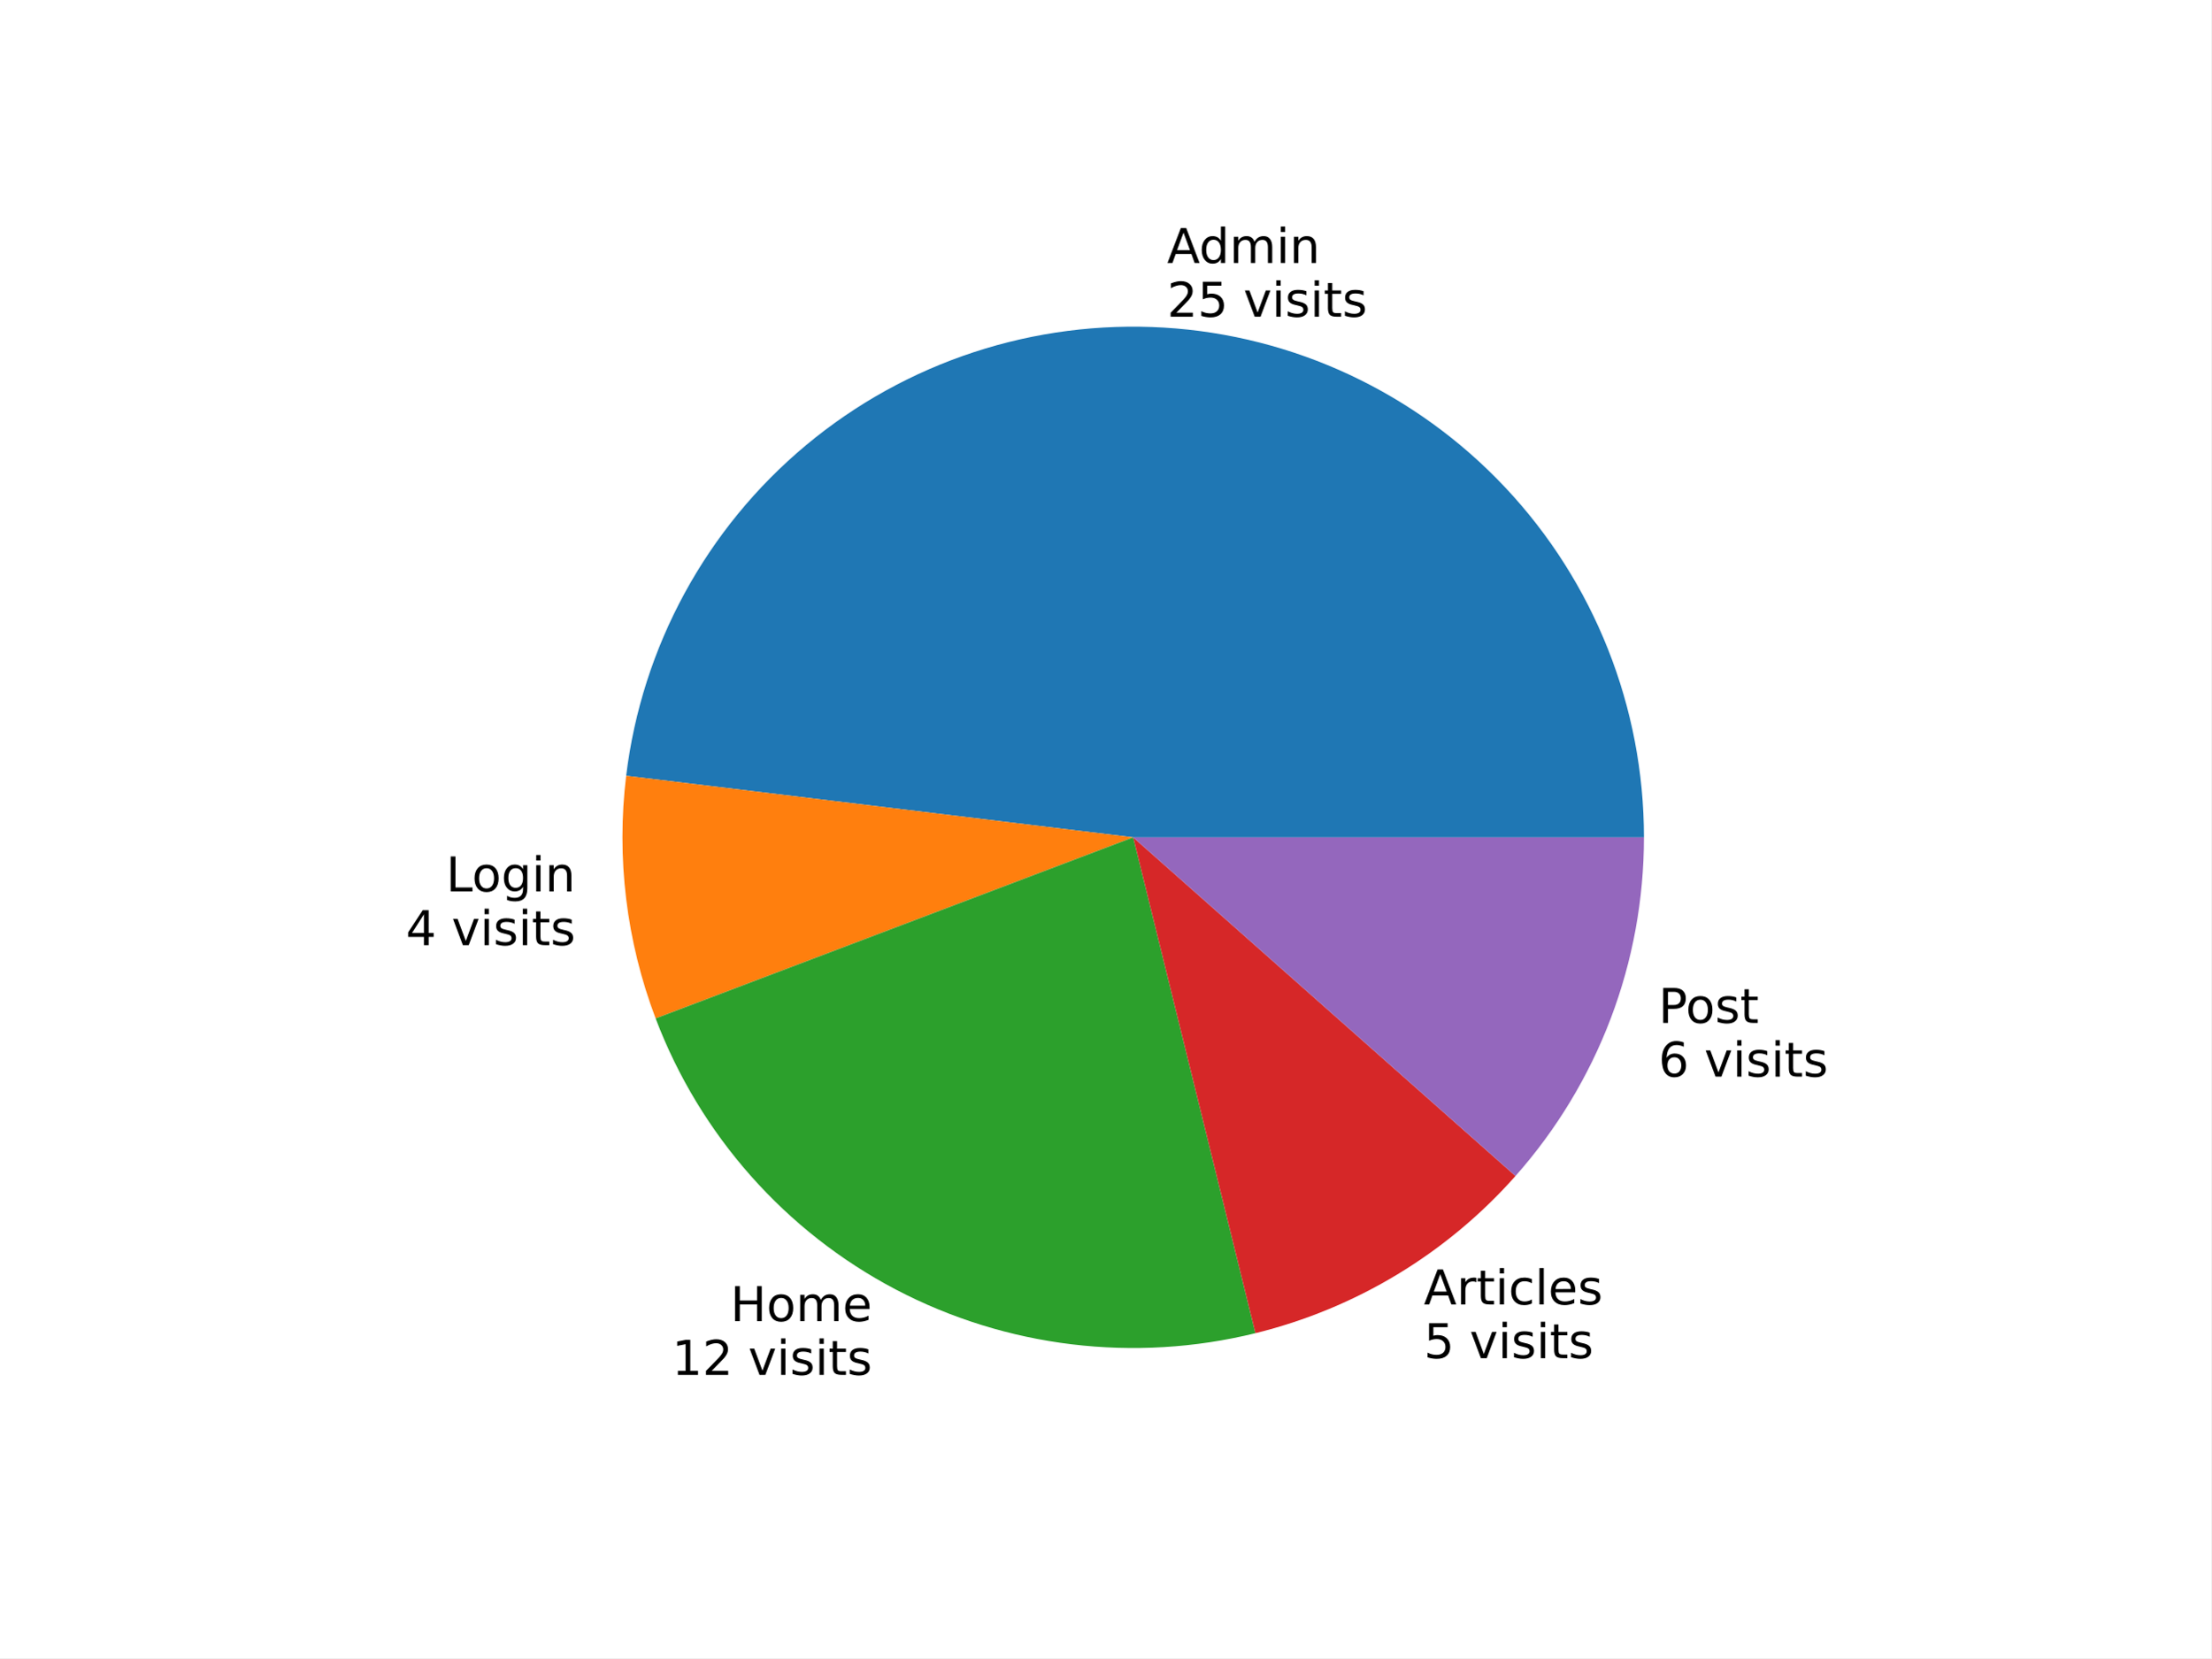
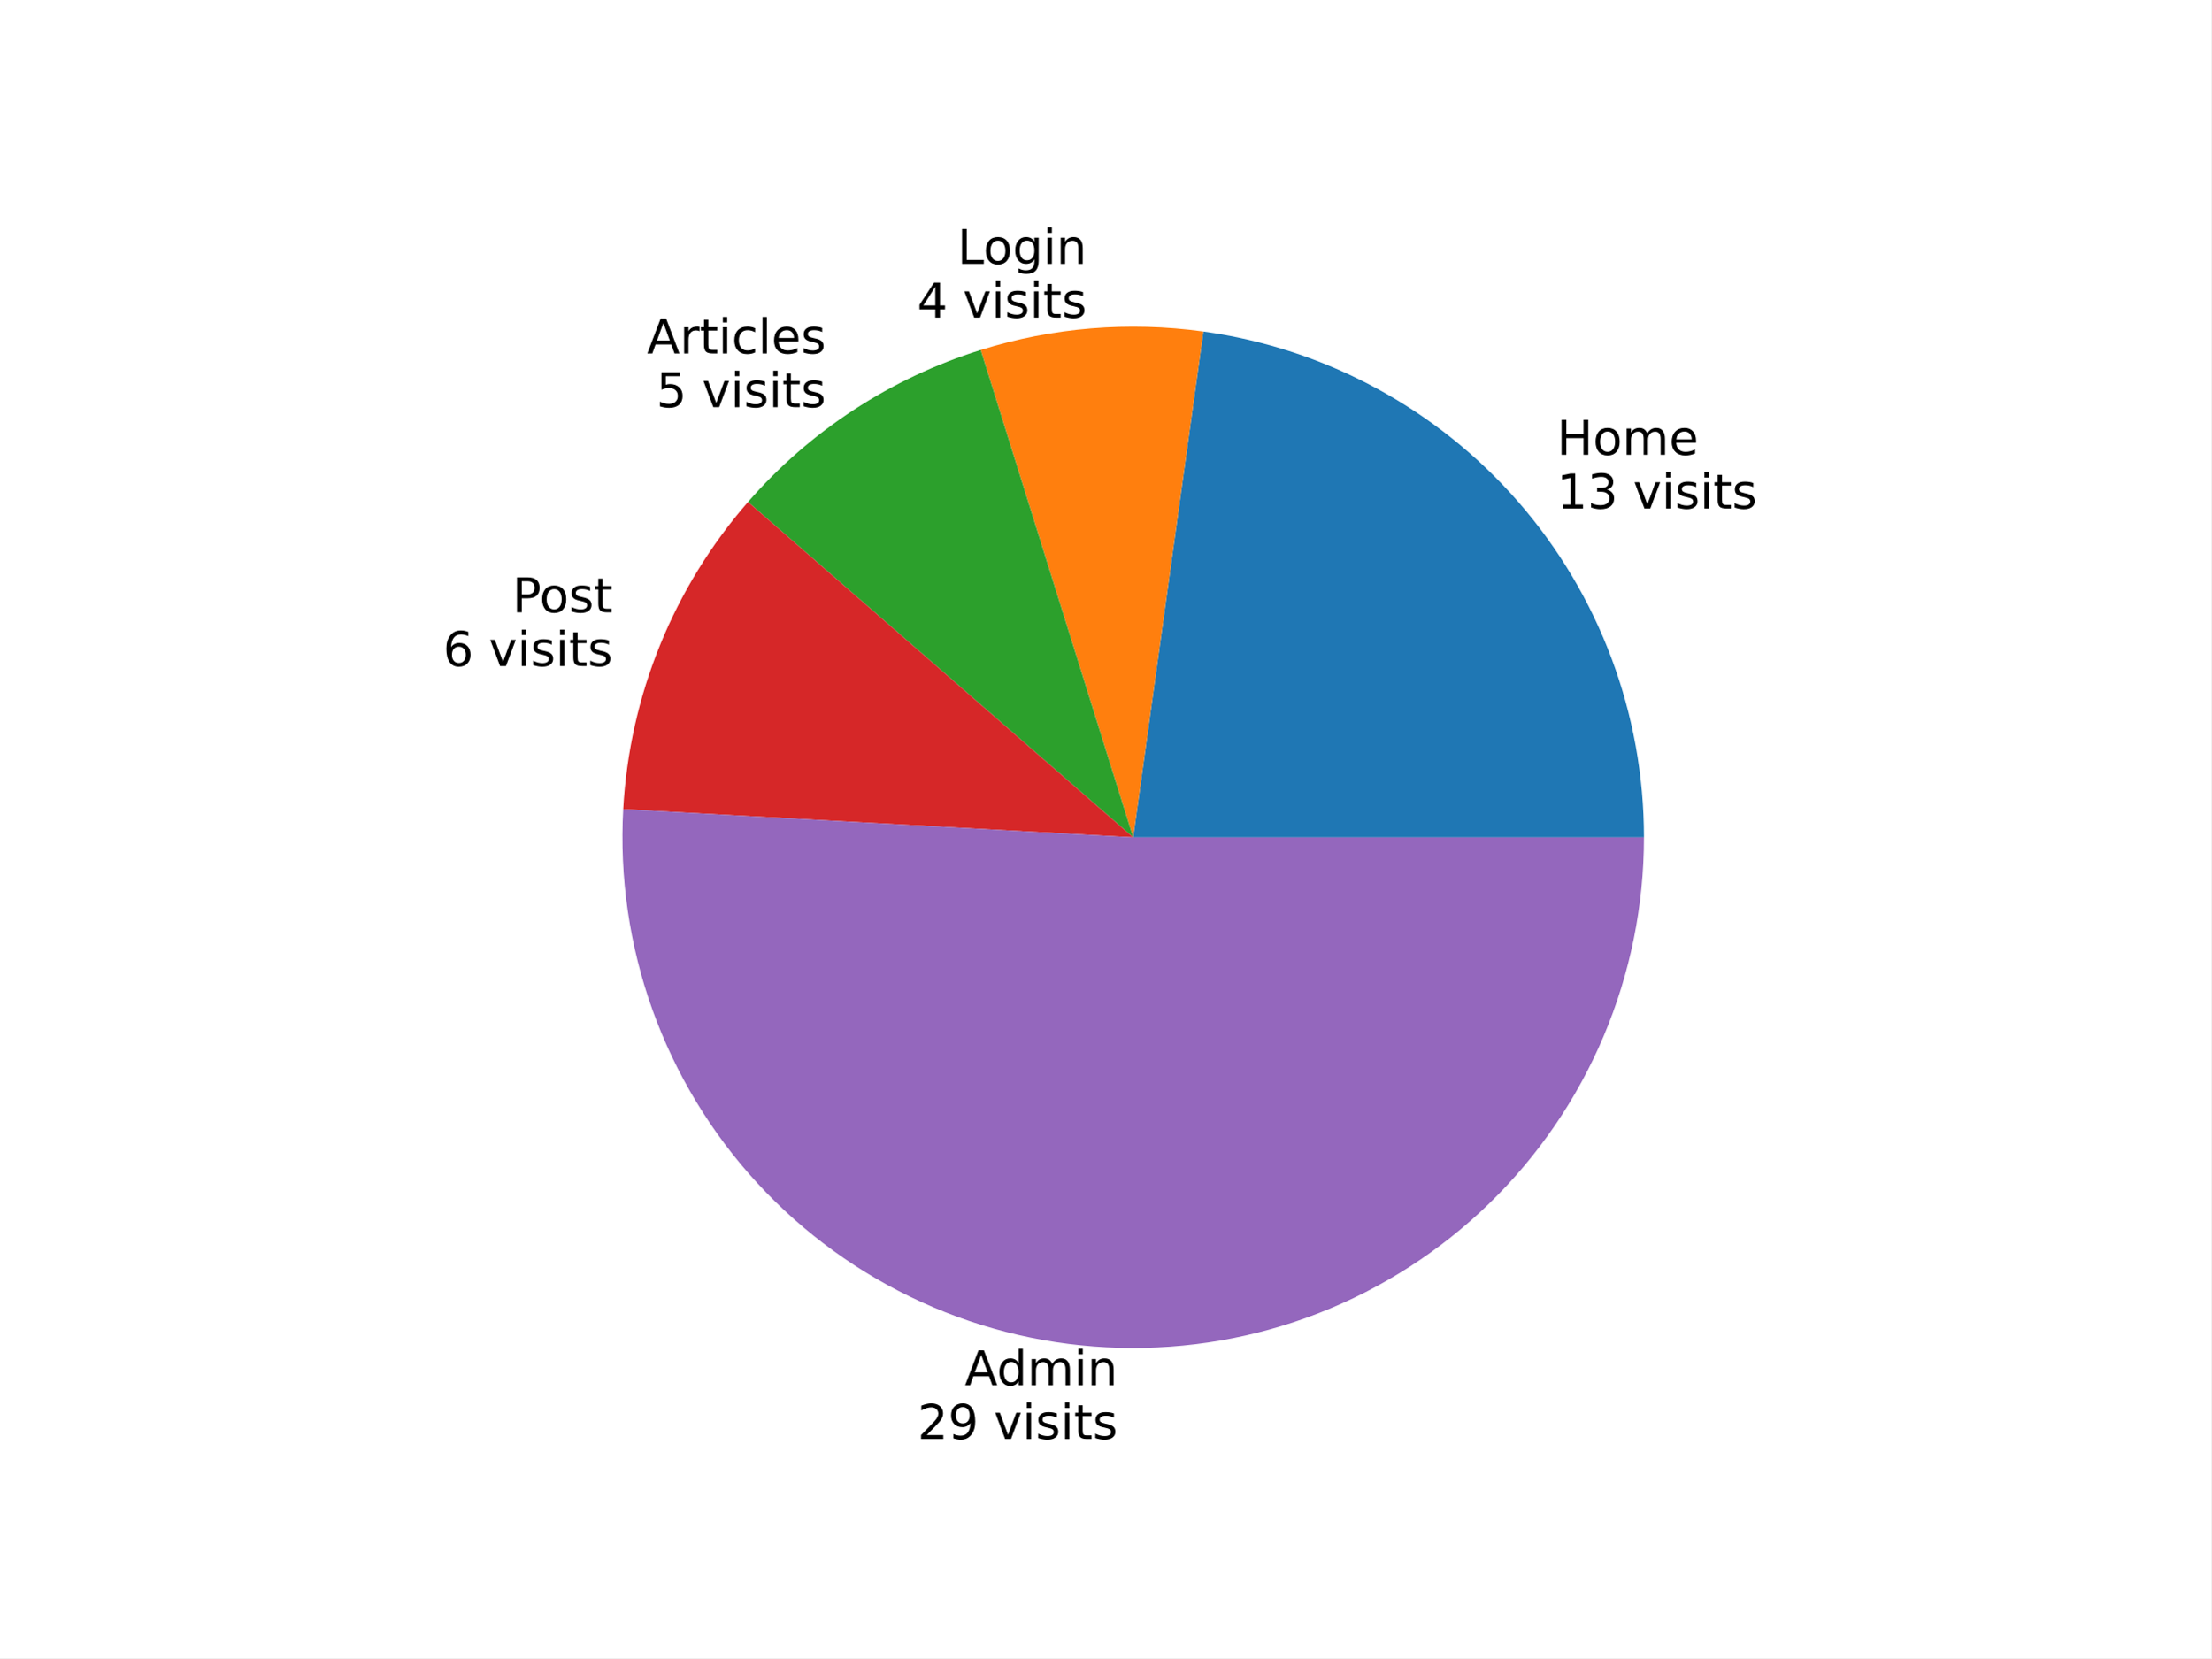
<svg xmlns="http://www.w3.org/2000/svg" xmlns:xlink="http://www.w3.org/1999/xlink" width="460.8pt" height="345.6pt" viewBox="0 0 460.8 345.6" version="1.1">
  <defs>
    <style type="text/css">*{stroke-linejoin: round; stroke-linecap: butt}</style>
  </defs>
  <g id="figure_1">
    <g id="patch_1">
      <path d="M 0 345.6  L 460.8 345.6  L 460.8 0  L 0 0  z " style="fill: #ffffff" />
    </g>
    <g id="axes_1">
      <g id="patch_2">
-         <path d="M 342.605 174.528  C 342.605 147.419 332.248 121.307 313.667 101.568  C 295.085 81.828 269.647 69.914 242.587 68.277  C 215.527 66.641 188.838 75.402 168.013 92.757  C 147.187 110.113 133.759 134.786 130.491 161.697  L 236.16 174.528  z " style="fill: #1f77b4" />
+         <path d="M 342.605 174.528  C 342.605 148.837 333.304 123.994 316.431 104.62  C 299.558 85.246 276.228 72.621 250.781 69.092  L 236.16 174.528  z " style="fill: #1f77b4" />
      </g>
      <g id="patch_3">
-         <path d="M 130.491 161.697  C 129.457 170.22 129.457 178.836 130.491 187.358  C 131.526 195.881 133.588 204.247 136.632 212.274  L 236.16 174.528  z " style="fill: #ff7f0e" />
+         <path d="M 250.781 69.092  C 243.025 68.017 235.173 67.8 227.37 68.447  C 219.566 69.093 211.858 70.599 204.385 72.937  L 236.16 174.528  z " style="fill: #ff7f0e" />
      </g>
      <g id="patch_4">
-         <path d="M 136.632 212.274  C 145.853 236.586 163.669 256.697 186.693 268.78  C 209.716 280.864 236.388 284.102 261.634 277.88  L 236.16 174.528  z " style="fill: #2ca02c" />
+         <path d="M 204.385 72.937  C 195.038 75.86 186.139 80.059 177.94 85.416  C 169.742 90.772 162.321 97.235 155.889 104.62  L 236.16 174.528  z " style="fill: #2ca02c" />
      </g>
      <g id="patch_5">
-         <path d="M 261.634 277.88  C 272.06 275.31 282.038 271.177 291.228 265.621  C 300.418 260.066 308.714 253.152 315.835 245.114  L 236.16 174.528  z " style="fill: #d62728" />
+         <path d="M 155.889 104.62  C 148.166 113.489 141.965 123.576 137.54 134.472  C 133.114 145.368 130.525 156.922 129.877 168.664  L 236.16 174.528  z " style="fill: #d62728" />
      </g>
      <g id="patch_6">
-         <path d="M 315.835 245.114  C 324.387 235.461 331.114 224.333 335.688 212.274  C 340.261 200.215 342.605 187.425 342.605 174.528  L 236.16 174.528  z " style="fill: #9467bd" />
+         <path d="M 129.877 168.664  C 129.093 182.868 131.165 197.085 135.968 210.474  C 140.772 223.864 148.212 236.155 157.846 246.621  C 167.48 257.087 179.116 265.516 192.063 271.409  C 205.009 277.302 219.007 280.54 233.227 280.932  C 247.447 281.324 261.602 278.862 274.854 273.691  C 288.105 268.52 300.187 260.745 310.384 250.826  C 320.58 240.907 328.685 229.044 334.219 215.939  C 339.753 202.835 342.605 188.753 342.605 174.528  L 236.16 174.528  z " style="fill: #9467bd" />
      </g>
      <g id="matplotlib.axis_1" />
      <g id="matplotlib.axis_2" />
      <g id="text_1">
-         <g transform="translate(243.2297 54.81281) scale(0.1 -0.1)">
+         <g transform="translate(324.4578 94.78985) scale(0.1 -0.1)">
          <defs>
-             <path id="DejaVuSans-41" d="M 2188 4044  L 1331 1722  L 3047 1722  L 2188 4044  z M 1831 4666  L 2547 4666  L 4325 0  L 3669 0  L 3244 1197  L 1141 1197  L 716 0  L 50 0  L 1831 4666  z " transform="scale(0.015625)" />
-             <path id="DejaVuSans-64" d="M 2906 2969  L 2906 4863  L 3481 4863  L 3481 0  L 2906 0  L 2906 525  Q 2725 213 2448 61  Q 2172 -91 1784 -91  Q 1150 -91 751 415  Q 353 922 353 1747  Q 353 2572 751 3078  Q 1150 3584 1784 3584  Q 2172 3584 2448 3432  Q 2725 3281 2906 2969  z M 947 1747  Q 947 1113 1208 752  Q 1469 391 1925 391  Q 2381 391 2643 752  Q 2906 1113 2906 1747  Q 2906 2381 2643 2742  Q 2381 3103 1925 3103  Q 1469 3103 1208 2742  Q 947 2381 947 1747  z " transform="scale(0.015625)" />
+             <path id="DejaVuSans-48" d="M 628 4666  L 1259 4666  L 1259 2753  L 3553 2753  L 3553 4666  L 4184 4666  L 4184 0  L 3553 0  L 3553 2222  L 1259 2222  L 1259 0  L 628 0  L 628 4666  z " transform="scale(0.015625)" />
+             <path id="DejaVuSans-6f" d="M 1959 3097  Q 1497 3097 1228 2736  Q 959 2375 959 1747  Q 959 1119 1226 758  Q 1494 397 1959 397  Q 2419 397 2687 759  Q 2956 1122 2956 1747  Q 2956 2369 2687 2733  Q 2419 3097 1959 3097  z M 1959 3584  Q 2709 3584 3137 3096  Q 3566 2609 3566 1747  Q 3566 888 3137 398  Q 2709 -91 1959 -91  Q 1206 -91 779 398  Q 353 888 353 1747  Q 353 2609 779 3096  Q 1206 3584 1959 3584  z " transform="scale(0.015625)" />
            <path id="DejaVuSans-6d" d="M 3328 2828  Q 3544 3216 3844 3400  Q 4144 3584 4550 3584  Q 5097 3584 5394 3201  Q 5691 2819 5691 2113  L 5691 0  L 5113 0  L 5113 2094  Q 5113 2597 4934 2840  Q 4756 3084 4391 3084  Q 3944 3084 3684 2787  Q 3425 2491 3425 1978  L 3425 0  L 2847 0  L 2847 2094  Q 2847 2600 2669 2842  Q 2491 3084 2119 3084  Q 1678 3084 1418 2786  Q 1159 2488 1159 1978  L 1159 0  L 581 0  L 581 3500  L 1159 3500  L 1159 2956  Q 1356 3278 1631 3431  Q 1906 3584 2284 3584  Q 2666 3584 2933 3390  Q 3200 3197 3328 2828  z " transform="scale(0.015625)" />
-             <path id="DejaVuSans-69" d="M 603 3500  L 1178 3500  L 1178 0  L 603 0  L 603 3500  z M 603 4863  L 1178 4863  L 1178 4134  L 603 4134  L 603 4863  z " transform="scale(0.015625)" />
-             <path id="DejaVuSans-6e" d="M 3513 2113  L 3513 0  L 2938 0  L 2938 2094  Q 2938 2591 2744 2837  Q 2550 3084 2163 3084  Q 1697 3084 1428 2787  Q 1159 2491 1159 1978  L 1159 0  L 581 0  L 581 3500  L 1159 3500  L 1159 2956  Q 1366 3272 1645 3428  Q 1925 3584 2291 3584  Q 2894 3584 3203 3211  Q 3513 2838 3513 2113  z " transform="scale(0.015625)" />
+             <path id="DejaVuSans-65" d="M 3597 1894  L 3597 1613  L 953 1613  Q 991 1019 1311 708  Q 1631 397 2203 397  Q 2534 397 2845 478  Q 3156 559 3463 722  L 3463 178  Q 3153 47 2828 -22  Q 2503 -91 2169 -91  Q 1331 -91 842 396  Q 353 884 353 1716  Q 353 2575 817 3079  Q 1281 3584 2069 3584  Q 2775 3584 3186 3129  Q 3597 2675 3597 1894  z M 3022 2063  Q 3016 2534 2758 2815  Q 2500 3097 2075 3097  Q 1594 3097 1305 2825  Q 1016 2553 972 2059  L 3022 2063  z " transform="scale(0.015625)" />
          </defs>
-           <use xlink:href="#DejaVuSans-41" />
-           <use xlink:href="#DejaVuSans-64" x="66.658" />
-           <use xlink:href="#DejaVuSans-6d" x="130.135" />
-           <use xlink:href="#DejaVuSans-69" x="227.547" />
-           <use xlink:href="#DejaVuSans-6e" x="255.33" />
+           <use xlink:href="#DejaVuSans-48" />
+           <use xlink:href="#DejaVuSans-6f" x="75.195" />
+           <use xlink:href="#DejaVuSans-6d" x="136.377" />
+           <use xlink:href="#DejaVuSans-65" x="233.789" />
        </g>
-         <g transform="translate(243.2297 66.01063) scale(0.1 -0.1)">
+         <g transform="translate(324.4578 105.9877) scale(0.1 -0.1)">
          <defs>
-             <path id="DejaVuSans-32" d="M 1228 531  L 3431 531  L 3431 0  L 469 0  L 469 531  Q 828 903 1448 1529  Q 2069 2156 2228 2338  Q 2531 2678 2651 2914  Q 2772 3150 2772 3378  Q 2772 3750 2511 3984  Q 2250 4219 1831 4219  Q 1534 4219 1204 4116  Q 875 4013 500 3803  L 500 4441  Q 881 4594 1212 4672  Q 1544 4750 1819 4750  Q 2544 4750 2975 4387  Q 3406 4025 3406 3419  Q 3406 3131 3298 2873  Q 3191 2616 2906 2266  Q 2828 2175 2409 1742  Q 1991 1309 1228 531  z " transform="scale(0.015625)" />
-             <path id="DejaVuSans-35" d="M 691 4666  L 3169 4666  L 3169 4134  L 1269 4134  L 1269 2991  Q 1406 3038 1543 3061  Q 1681 3084 1819 3084  Q 2600 3084 3056 2656  Q 3513 2228 3513 1497  Q 3513 744 3044 326  Q 2575 -91 1722 -91  Q 1428 -91 1123 -41  Q 819 9 494 109  L 494 744  Q 775 591 1075 516  Q 1375 441 1709 441  Q 2250 441 2565 725  Q 2881 1009 2881 1497  Q 2881 1984 2565 2268  Q 2250 2553 1709 2553  Q 1456 2553 1204 2497  Q 953 2441 691 2322  L 691 4666  z " transform="scale(0.015625)" />
+             <path id="DejaVuSans-31" d="M 794 531  L 1825 531  L 1825 4091  L 703 3866  L 703 4441  L 1819 4666  L 2450 4666  L 2450 531  L 3481 531  L 3481 0  L 794 0  L 794 531  z " transform="scale(0.015625)" />
+             <path id="DejaVuSans-33" d="M 2597 2516  Q 3050 2419 3304 2112  Q 3559 1806 3559 1356  Q 3559 666 3084 287  Q 2609 -91 1734 -91  Q 1441 -91 1130 -33  Q 819 25 488 141  L 488 750  Q 750 597 1062 519  Q 1375 441 1716 441  Q 2309 441 2620 675  Q 2931 909 2931 1356  Q 2931 1769 2642 2001  Q 2353 2234 1838 2234  L 1294 2234  L 1294 2753  L 1863 2753  Q 2328 2753 2575 2939  Q 2822 3125 2822 3475  Q 2822 3834 2567 4026  Q 2313 4219 1838 4219  Q 1578 4219 1281 4162  Q 984 4106 628 3988  L 628 4550  Q 988 4650 1302 4700  Q 1616 4750 1894 4750  Q 2613 4750 3031 4423  Q 3450 4097 3450 3541  Q 3450 3153 3228 2886  Q 3006 2619 2597 2516  z " transform="scale(0.015625)" />
            <path id="DejaVuSans-20" transform="scale(0.015625)" />
            <path id="DejaVuSans-76" d="M 191 3500  L 800 3500  L 1894 563  L 2988 3500  L 3597 3500  L 2284 0  L 1503 0  L 191 3500  z " transform="scale(0.015625)" />
+             <path id="DejaVuSans-69" d="M 603 3500  L 1178 3500  L 1178 0  L 603 0  L 603 3500  z M 603 4863  L 1178 4863  L 1178 4134  L 603 4134  L 603 4863  z " transform="scale(0.015625)" />
            <path id="DejaVuSans-73" d="M 2834 3397  L 2834 2853  Q 2591 2978 2328 3040  Q 2066 3103 1784 3103  Q 1356 3103 1142 2972  Q 928 2841 928 2578  Q 928 2378 1081 2264  Q 1234 2150 1697 2047  L 1894 2003  Q 2506 1872 2764 1633  Q 3022 1394 3022 966  Q 3022 478 2636 193  Q 2250 -91 1575 -91  Q 1294 -91 989 -36  Q 684 19 347 128  L 347 722  Q 666 556 975 473  Q 1284 391 1588 391  Q 1994 391 2212 530  Q 2431 669 2431 922  Q 2431 1156 2273 1281  Q 2116 1406 1581 1522  L 1381 1569  Q 847 1681 609 1914  Q 372 2147 372 2553  Q 372 3047 722 3315  Q 1072 3584 1716 3584  Q 2034 3584 2315 3537  Q 2597 3491 2834 3397  z " transform="scale(0.015625)" />
            <path id="DejaVuSans-74" d="M 1172 4494  L 1172 3500  L 2356 3500  L 2356 3053  L 1172 3053  L 1172 1153  Q 1172 725 1289 603  Q 1406 481 1766 481  L 2356 481  L 2356 0  L 1766 0  Q 1100 0 847 248  Q 594 497 594 1153  L 594 3053  L 172 3053  L 172 3500  L 594 3500  L 594 4494  L 1172 4494  z " transform="scale(0.015625)" />
          </defs>
-           <use xlink:href="#DejaVuSans-32" />
-           <use xlink:href="#DejaVuSans-35" x="63.623" />
+           <use xlink:href="#DejaVuSans-31" />
+           <use xlink:href="#DejaVuSans-33" x="63.623" />
          <use xlink:href="#DejaVuSans-20" x="127.246" />
          <use xlink:href="#DejaVuSans-76" x="159.033" />
          <use xlink:href="#DejaVuSans-69" x="218.213" />
          <use xlink:href="#DejaVuSans-73" x="245.996" />
          <use xlink:href="#DejaVuSans-69" x="298.096" />
          <use xlink:href="#DejaVuSans-74" x="325.879" />
          <use xlink:href="#DejaVuSans-73" x="365.088" />
        </g>
      </g>
      <g id="text_2">
-         <g transform="translate(92.94474 185.802) scale(0.1 -0.1)">
+         <g transform="translate(199.5112 54.99911) scale(0.1 -0.1)">
          <defs>
            <path id="DejaVuSans-4c" d="M 628 4666  L 1259 4666  L 1259 531  L 3531 531  L 3531 0  L 628 0  L 628 4666  z " transform="scale(0.015625)" />
-             <path id="DejaVuSans-6f" d="M 1959 3097  Q 1497 3097 1228 2736  Q 959 2375 959 1747  Q 959 1119 1226 758  Q 1494 397 1959 397  Q 2419 397 2687 759  Q 2956 1122 2956 1747  Q 2956 2369 2687 2733  Q 2419 3097 1959 3097  z M 1959 3584  Q 2709 3584 3137 3096  Q 3566 2609 3566 1747  Q 3566 888 3137 398  Q 2709 -91 1959 -91  Q 1206 -91 779 398  Q 353 888 353 1747  Q 353 2609 779 3096  Q 1206 3584 1959 3584  z " transform="scale(0.015625)" />
            <path id="DejaVuSans-67" d="M 2906 1791  Q 2906 2416 2648 2759  Q 2391 3103 1925 3103  Q 1463 3103 1205 2759  Q 947 2416 947 1791  Q 947 1169 1205 825  Q 1463 481 1925 481  Q 2391 481 2648 825  Q 2906 1169 2906 1791  z M 3481 434  Q 3481 -459 3084 -895  Q 2688 -1331 1869 -1331  Q 1566 -1331 1297 -1286  Q 1028 -1241 775 -1147  L 775 -588  Q 1028 -725 1275 -790  Q 1522 -856 1778 -856  Q 2344 -856 2625 -561  Q 2906 -266 2906 331  L 2906 616  Q 2728 306 2450 153  Q 2172 0 1784 0  Q 1141 0 747 490  Q 353 981 353 1791  Q 353 2603 747 3093  Q 1141 3584 1784 3584  Q 2172 3584 2450 3431  Q 2728 3278 2906 2969  L 2906 3500  L 3481 3500  L 3481 434  z " transform="scale(0.015625)" />
+             <path id="DejaVuSans-6e" d="M 3513 2113  L 3513 0  L 2938 0  L 2938 2094  Q 2938 2591 2744 2837  Q 2550 3084 2163 3084  Q 1697 3084 1428 2787  Q 1159 2491 1159 1978  L 1159 0  L 581 0  L 581 3500  L 1159 3500  L 1159 2956  Q 1366 3272 1645 3428  Q 1925 3584 2291 3584  Q 2894 3584 3203 3211  Q 3513 2838 3513 2113  z " transform="scale(0.015625)" />
          </defs>
          <use xlink:href="#DejaVuSans-4c" />
          <use xlink:href="#DejaVuSans-6f" x="53.963" />
          <use xlink:href="#DejaVuSans-67" x="115.145" />
          <use xlink:href="#DejaVuSans-69" x="178.621" />
          <use xlink:href="#DejaVuSans-6e" x="206.404" />
        </g>
-         <g transform="translate(84.56974 196.9998) scale(0.1 -0.1)">
+         <g transform="translate(191.1362 66.19692) scale(0.1 -0.1)">
          <defs>
            <path id="DejaVuSans-34" d="M 2419 4116  L 825 1625  L 2419 1625  L 2419 4116  z M 2253 4666  L 3047 4666  L 3047 1625  L 3713 1625  L 3713 1100  L 3047 1100  L 3047 0  L 2419 0  L 2419 1100  L 313 1100  L 313 1709  L 2253 4666  z " transform="scale(0.015625)" />
          </defs>
          <use xlink:href="#DejaVuSans-34" />
          <use xlink:href="#DejaVuSans-20" x="63.623" />
          <use xlink:href="#DejaVuSans-76" x="95.41" />
          <use xlink:href="#DejaVuSans-69" x="154.59" />
          <use xlink:href="#DejaVuSans-73" x="182.373" />
          <use xlink:href="#DejaVuSans-69" x="234.473" />
          <use xlink:href="#DejaVuSans-74" x="262.256" />
          <use xlink:href="#DejaVuSans-73" x="301.465" />
        </g>
      </g>
      <g id="text_3">
-         <g transform="translate(152.2131 275.3659) scale(0.1 -0.1)">
+         <g transform="translate(134.8292 73.66525) scale(0.1 -0.1)">
          <defs>
-             <path id="DejaVuSans-48" d="M 628 4666  L 1259 4666  L 1259 2753  L 3553 2753  L 3553 4666  L 4184 4666  L 4184 0  L 3553 0  L 3553 2222  L 1259 2222  L 1259 0  L 628 0  L 628 4666  z " transform="scale(0.015625)" />
-             <path id="DejaVuSans-65" d="M 3597 1894  L 3597 1613  L 953 1613  Q 991 1019 1311 708  Q 1631 397 2203 397  Q 2534 397 2845 478  Q 3156 559 3463 722  L 3463 178  Q 3153 47 2828 -22  Q 2503 -91 2169 -91  Q 1331 -91 842 396  Q 353 884 353 1716  Q 353 2575 817 3079  Q 1281 3584 2069 3584  Q 2775 3584 3186 3129  Q 3597 2675 3597 1894  z M 3022 2063  Q 3016 2534 2758 2815  Q 2500 3097 2075 3097  Q 1594 3097 1305 2825  Q 1016 2553 972 2059  L 3022 2063  z " transform="scale(0.015625)" />
-           </defs>
-           <use xlink:href="#DejaVuSans-48" />
-           <use xlink:href="#DejaVuSans-6f" x="75.195" />
-           <use xlink:href="#DejaVuSans-6d" x="136.377" />
-           <use xlink:href="#DejaVuSans-65" x="233.789" />
-         </g>
-         <g transform="translate(140.0287 286.5637) scale(0.1 -0.1)">
-           <defs>
-             <path id="DejaVuSans-31" d="M 794 531  L 1825 531  L 1825 4091  L 703 3866  L 703 4441  L 1819 4666  L 2450 4666  L 2450 531  L 3481 531  L 3481 0  L 794 0  L 794 531  z " transform="scale(0.015625)" />
-           </defs>
-           <use xlink:href="#DejaVuSans-31" />
-           <use xlink:href="#DejaVuSans-32" x="63.623" />
-           <use xlink:href="#DejaVuSans-20" x="127.246" />
-           <use xlink:href="#DejaVuSans-76" x="159.033" />
-           <use xlink:href="#DejaVuSans-69" x="218.213" />
-           <use xlink:href="#DejaVuSans-73" x="245.996" />
-           <use xlink:href="#DejaVuSans-69" x="298.096" />
-           <use xlink:href="#DejaVuSans-74" x="325.879" />
-           <use xlink:href="#DejaVuSans-73" x="365.088" />
-         </g>
-       </g>
-       <g id="text_4">
-         <g transform="translate(296.7347 271.8913) scale(0.1 -0.1)">
-           <defs>
+             <path id="DejaVuSans-41" d="M 2188 4044  L 1331 1722  L 3047 1722  L 2188 4044  z M 1831 4666  L 2547 4666  L 4325 0  L 3669 0  L 3244 1197  L 1141 1197  L 716 0  L 50 0  L 1831 4666  z " transform="scale(0.015625)" />
            <path id="DejaVuSans-72" d="M 2631 2963  Q 2534 3019 2420 3045  Q 2306 3072 2169 3072  Q 1681 3072 1420 2755  Q 1159 2438 1159 1844  L 1159 0  L 581 0  L 581 3500  L 1159 3500  L 1159 2956  Q 1341 3275 1631 3429  Q 1922 3584 2338 3584  Q 2397 3584 2469 3576  Q 2541 3569 2628 3553  L 2631 2963  z " transform="scale(0.015625)" />
            <path id="DejaVuSans-63" d="M 3122 3366  L 3122 2828  Q 2878 2963 2633 3030  Q 2388 3097 2138 3097  Q 1578 3097 1268 2742  Q 959 2388 959 1747  Q 959 1106 1268 751  Q 1578 397 2138 397  Q 2388 397 2633 464  Q 2878 531 3122 666  L 3122 134  Q 2881 22 2623 -34  Q 2366 -91 2075 -91  Q 1284 -91 818 406  Q 353 903 353 1747  Q 353 2603 823 3093  Q 1294 3584 2113 3584  Q 2378 3584 2631 3529  Q 2884 3475 3122 3366  z " transform="scale(0.015625)" />
            <path id="DejaVuSans-6c" d="M 603 4863  L 1178 4863  L 1178 0  L 603 0  L 603 4863  z " transform="scale(0.015625)" />
          </defs>
          <use xlink:href="#DejaVuSans-41" />
          <use xlink:href="#DejaVuSans-72" x="68.408" />
          <use xlink:href="#DejaVuSans-74" x="109.521" />
          <use xlink:href="#DejaVuSans-69" x="148.73" />
          <use xlink:href="#DejaVuSans-63" x="176.514" />
          <use xlink:href="#DejaVuSans-6c" x="231.494" />
          <use xlink:href="#DejaVuSans-65" x="259.277" />
          <use xlink:href="#DejaVuSans-73" x="320.801" />
        </g>
-         <g transform="translate(296.7347 283.0891) scale(0.1 -0.1)">
+         <g transform="translate(136.7635 84.86306) scale(0.1 -0.1)">
+           <defs>
+             <path id="DejaVuSans-35" d="M 691 4666  L 3169 4666  L 3169 4134  L 1269 4134  L 1269 2991  Q 1406 3038 1543 3061  Q 1681 3084 1819 3084  Q 2600 3084 3056 2656  Q 3513 2228 3513 1497  Q 3513 744 3044 326  Q 2575 -91 1722 -91  Q 1428 -91 1123 -41  Q 819 9 494 109  L 494 744  Q 775 591 1075 516  Q 1375 441 1709 441  Q 2250 441 2565 725  Q 2881 1009 2881 1497  Q 2881 1984 2565 2268  Q 2250 2553 1709 2553  Q 1456 2553 1204 2497  Q 953 2441 691 2322  L 691 4666  z " transform="scale(0.015625)" />
+           </defs>
          <use xlink:href="#DejaVuSans-35" />
          <use xlink:href="#DejaVuSans-20" x="63.623" />
          <use xlink:href="#DejaVuSans-76" x="95.41" />
          <use xlink:href="#DejaVuSans-69" x="154.59" />
          <use xlink:href="#DejaVuSans-73" x="182.373" />
          <use xlink:href="#DejaVuSans-69" x="234.473" />
          <use xlink:href="#DejaVuSans-74" x="262.256" />
          <use xlink:href="#DejaVuSans-73" x="301.465" />
        </g>
      </g>
-       <g id="text_5">
-         <g transform="translate(345.6404 213.2089) scale(0.1 -0.1)">
+       <g id="text_4">
+         <g transform="translate(106.7619 127.6267) scale(0.1 -0.1)">
          <defs>
            <path id="DejaVuSans-50" d="M 1259 4147  L 1259 2394  L 2053 2394  Q 2494 2394 2734 2622  Q 2975 2850 2975 3272  Q 2975 3691 2734 3919  Q 2494 4147 2053 4147  L 1259 4147  z M 628 4666  L 2053 4666  Q 2838 4666 3239 4311  Q 3641 3956 3641 3272  Q 3641 2581 3239 2228  Q 2838 1875 2053 1875  L 1259 1875  L 1259 0  L 628 0  L 628 4666  z " transform="scale(0.015625)" />
          </defs>
          <use xlink:href="#DejaVuSans-50" />
          <use xlink:href="#DejaVuSans-6f" x="56.678" />
          <use xlink:href="#DejaVuSans-73" x="117.859" />
          <use xlink:href="#DejaVuSans-74" x="169.959" />
        </g>
-         <g transform="translate(345.6404 224.4067) scale(0.1 -0.1)">
+         <g transform="translate(92.32279 138.8245) scale(0.1 -0.1)">
          <defs>
            <path id="DejaVuSans-36" d="M 2113 2584  Q 1688 2584 1439 2293  Q 1191 2003 1191 1497  Q 1191 994 1439 701  Q 1688 409 2113 409  Q 2538 409 2786 701  Q 3034 994 3034 1497  Q 3034 2003 2786 2293  Q 2538 2584 2113 2584  z M 3366 4563  L 3366 3988  Q 3128 4100 2886 4159  Q 2644 4219 2406 4219  Q 1781 4219 1451 3797  Q 1122 3375 1075 2522  Q 1259 2794 1537 2939  Q 1816 3084 2150 3084  Q 2853 3084 3261 2657  Q 3669 2231 3669 1497  Q 3669 778 3244 343  Q 2819 -91 2113 -91  Q 1303 -91 875 529  Q 447 1150 447 2328  Q 447 3434 972 4092  Q 1497 4750 2381 4750  Q 2619 4750 2861 4703  Q 3103 4656 3366 4563  z " transform="scale(0.015625)" />
          </defs>
          <use xlink:href="#DejaVuSans-36" />
          <use xlink:href="#DejaVuSans-20" x="63.623" />
          <use xlink:href="#DejaVuSans-76" x="95.41" />
          <use xlink:href="#DejaVuSans-69" x="154.59" />
          <use xlink:href="#DejaVuSans-73" x="182.373" />
          <use xlink:href="#DejaVuSans-69" x="234.473" />
          <use xlink:href="#DejaVuSans-74" x="262.256" />
          <use xlink:href="#DejaVuSans-73" x="301.465" />
        </g>
      </g>
+       <g id="text_5">
+         <g transform="translate(201.0634 288.7333) scale(0.1 -0.1)">
+           <defs>
+             <path id="DejaVuSans-64" d="M 2906 2969  L 2906 4863  L 3481 4863  L 3481 0  L 2906 0  L 2906 525  Q 2725 213 2448 61  Q 2172 -91 1784 -91  Q 1150 -91 751 415  Q 353 922 353 1747  Q 353 2572 751 3078  Q 1150 3584 1784 3584  Q 2172 3584 2448 3432  Q 2725 3281 2906 2969  z M 947 1747  Q 947 1113 1208 752  Q 1469 391 1925 391  Q 2381 391 2643 752  Q 2906 1113 2906 1747  Q 2906 2381 2643 2742  Q 2381 3103 1925 3103  Q 1469 3103 1208 2742  Q 947 2381 947 1747  z " transform="scale(0.015625)" />
+           </defs>
+           <use xlink:href="#DejaVuSans-41" />
+           <use xlink:href="#DejaVuSans-64" x="66.658" />
+           <use xlink:href="#DejaVuSans-6d" x="130.135" />
+           <use xlink:href="#DejaVuSans-69" x="227.547" />
+           <use xlink:href="#DejaVuSans-6e" x="255.33" />
+         </g>
+         <g transform="translate(191.2165 299.9311) scale(0.1 -0.1)">
+           <defs>
+             <path id="DejaVuSans-32" d="M 1228 531  L 3431 531  L 3431 0  L 469 0  L 469 531  Q 828 903 1448 1529  Q 2069 2156 2228 2338  Q 2531 2678 2651 2914  Q 2772 3150 2772 3378  Q 2772 3750 2511 3984  Q 2250 4219 1831 4219  Q 1534 4219 1204 4116  Q 875 4013 500 3803  L 500 4441  Q 881 4594 1212 4672  Q 1544 4750 1819 4750  Q 2544 4750 2975 4387  Q 3406 4025 3406 3419  Q 3406 3131 3298 2873  Q 3191 2616 2906 2266  Q 2828 2175 2409 1742  Q 1991 1309 1228 531  z " transform="scale(0.015625)" />
+             <path id="DejaVuSans-39" d="M 703 97  L 703 672  Q 941 559 1184 500  Q 1428 441 1663 441  Q 2288 441 2617 861  Q 2947 1281 2994 2138  Q 2813 1869 2534 1725  Q 2256 1581 1919 1581  Q 1219 1581 811 2004  Q 403 2428 403 3163  Q 403 3881 828 4315  Q 1253 4750 1959 4750  Q 2769 4750 3195 4129  Q 3622 3509 3622 2328  Q 3622 1225 3098 567  Q 2575 -91 1691 -91  Q 1453 -91 1209 -44  Q 966 3 703 97  z M 1959 2075  Q 2384 2075 2632 2365  Q 2881 2656 2881 3163  Q 2881 3666 2632 3958  Q 2384 4250 1959 4250  Q 1534 4250 1286 3958  Q 1038 3666 1038 3163  Q 1038 2656 1286 2365  Q 1534 2075 1959 2075  z " transform="scale(0.015625)" />
+           </defs>
+           <use xlink:href="#DejaVuSans-32" />
+           <use xlink:href="#DejaVuSans-39" x="63.623" />
+           <use xlink:href="#DejaVuSans-20" x="127.246" />
+           <use xlink:href="#DejaVuSans-76" x="159.033" />
+           <use xlink:href="#DejaVuSans-69" x="218.213" />
+           <use xlink:href="#DejaVuSans-73" x="245.996" />
+           <use xlink:href="#DejaVuSans-69" x="298.096" />
+           <use xlink:href="#DejaVuSans-74" x="325.879" />
+           <use xlink:href="#DejaVuSans-73" x="365.088" />
+         </g>
+       </g>
    </g>
  </g>
</svg>
